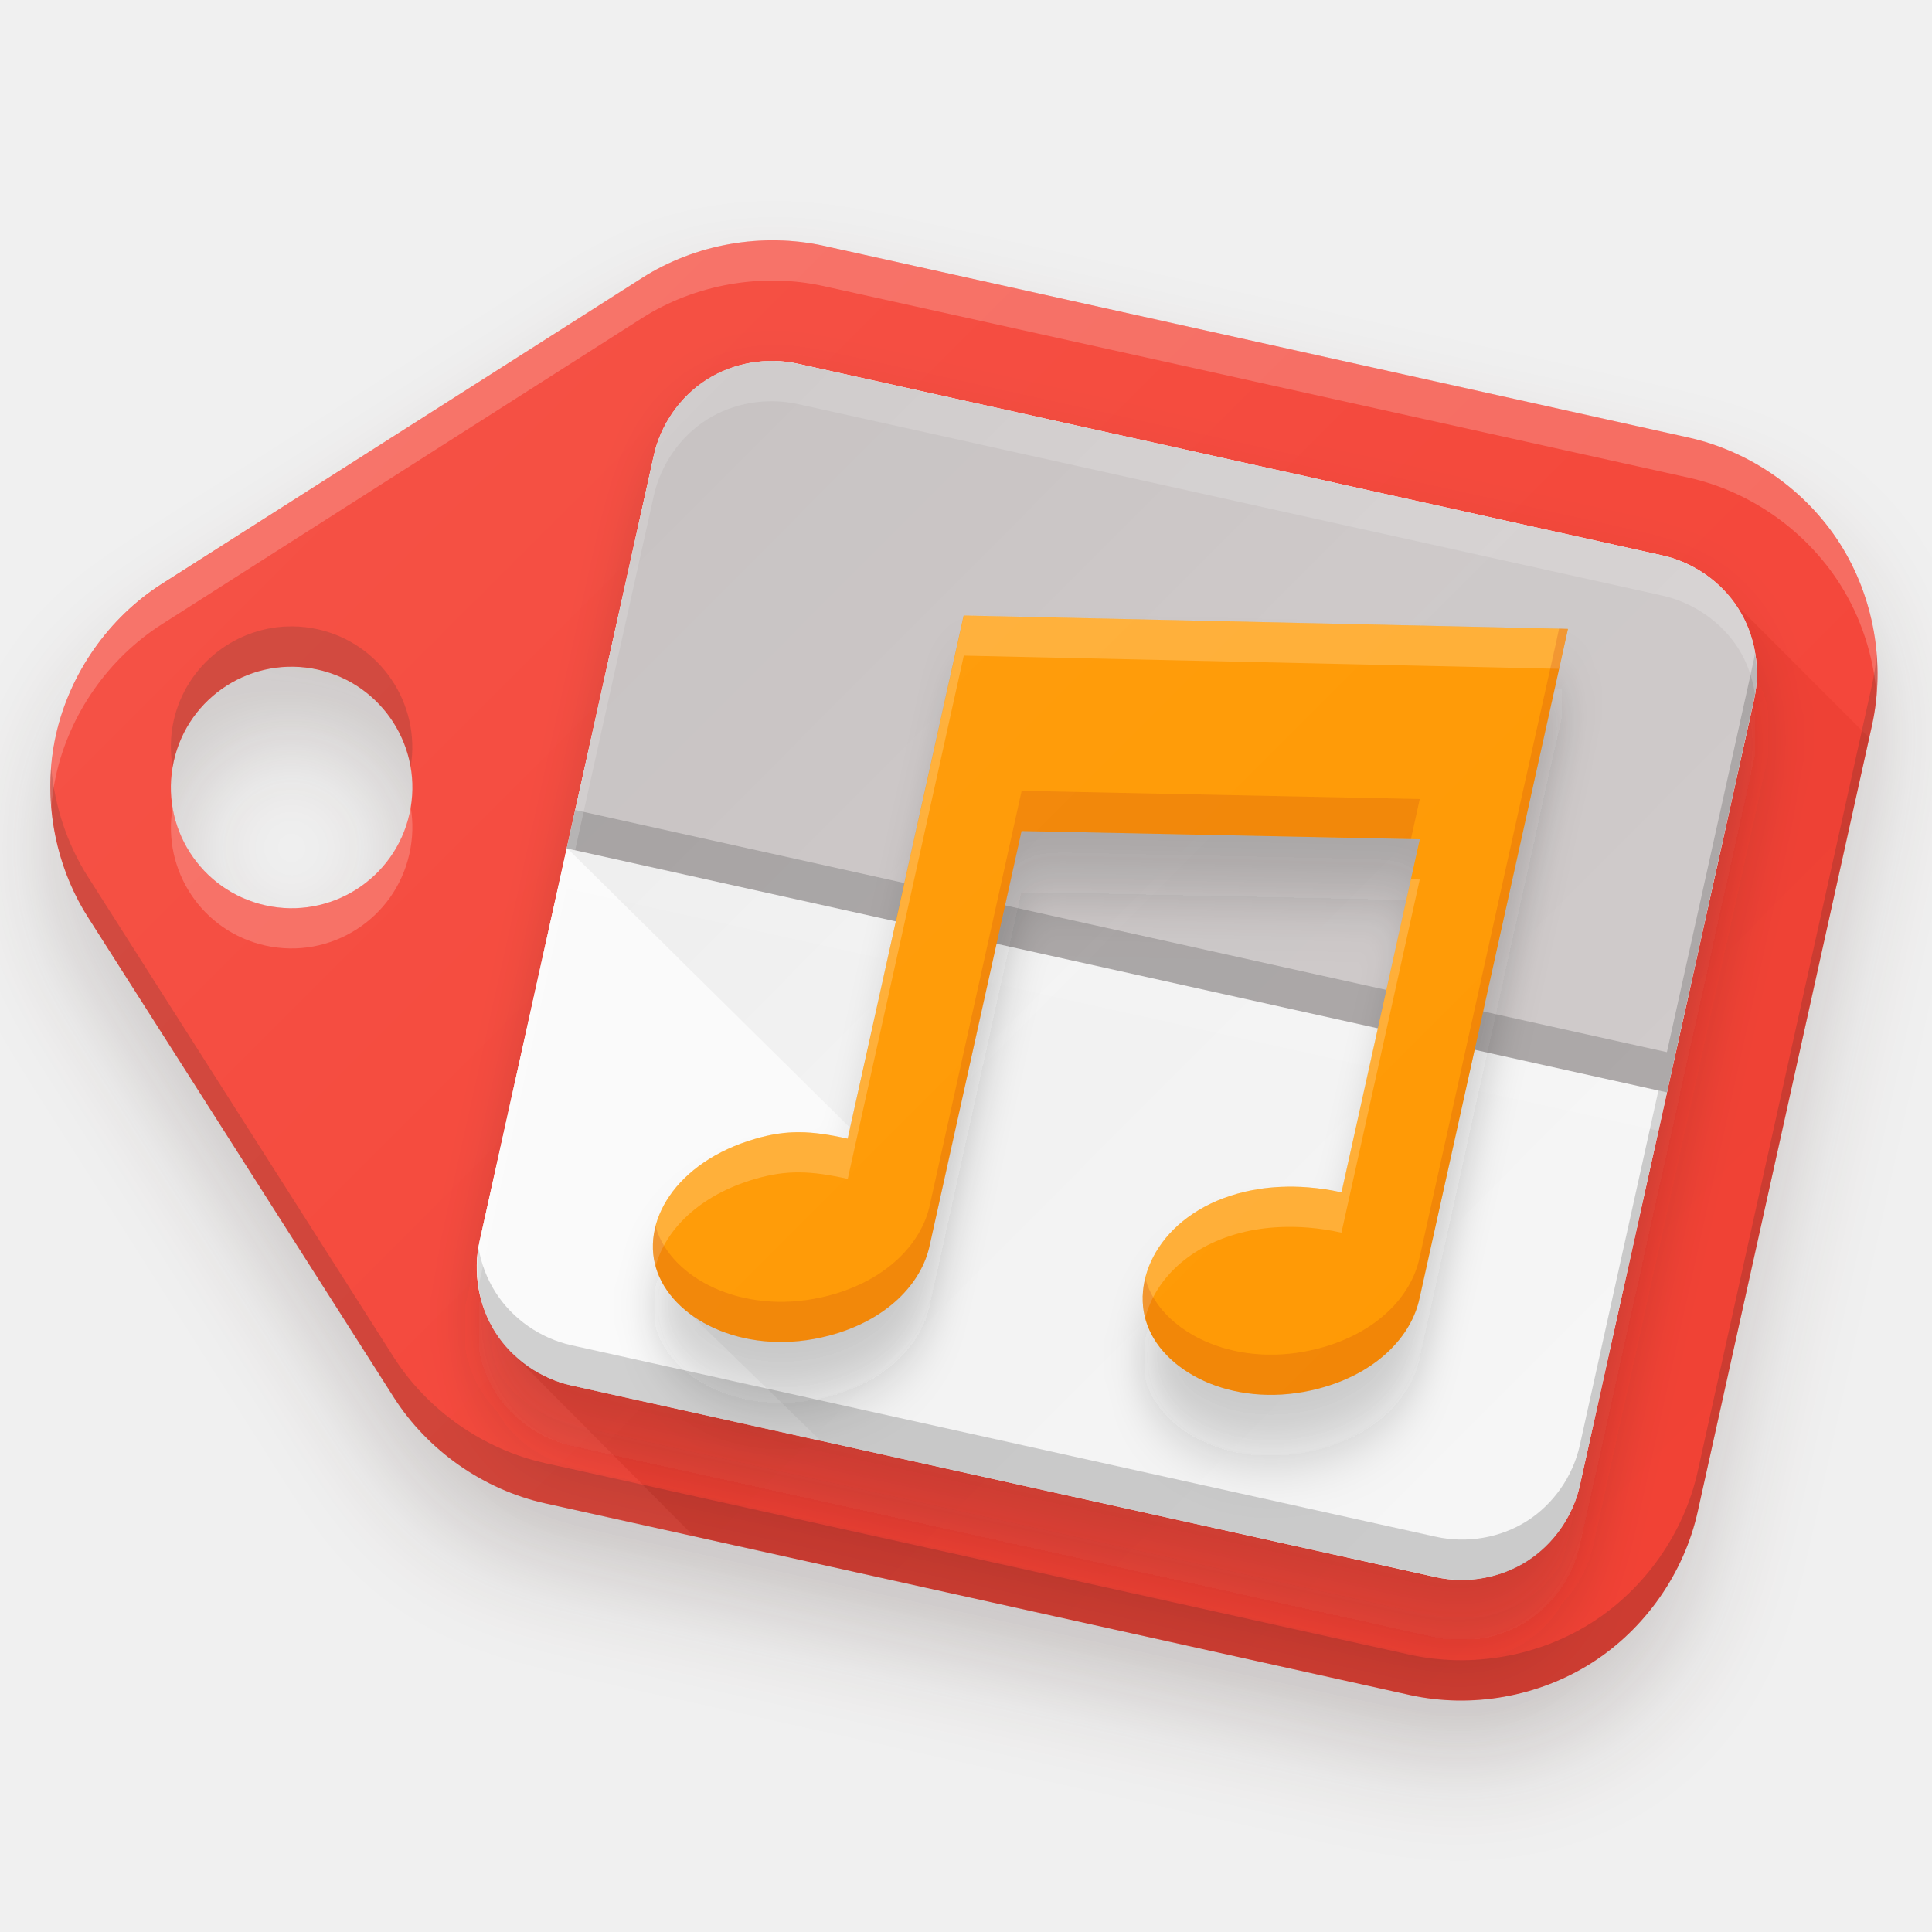
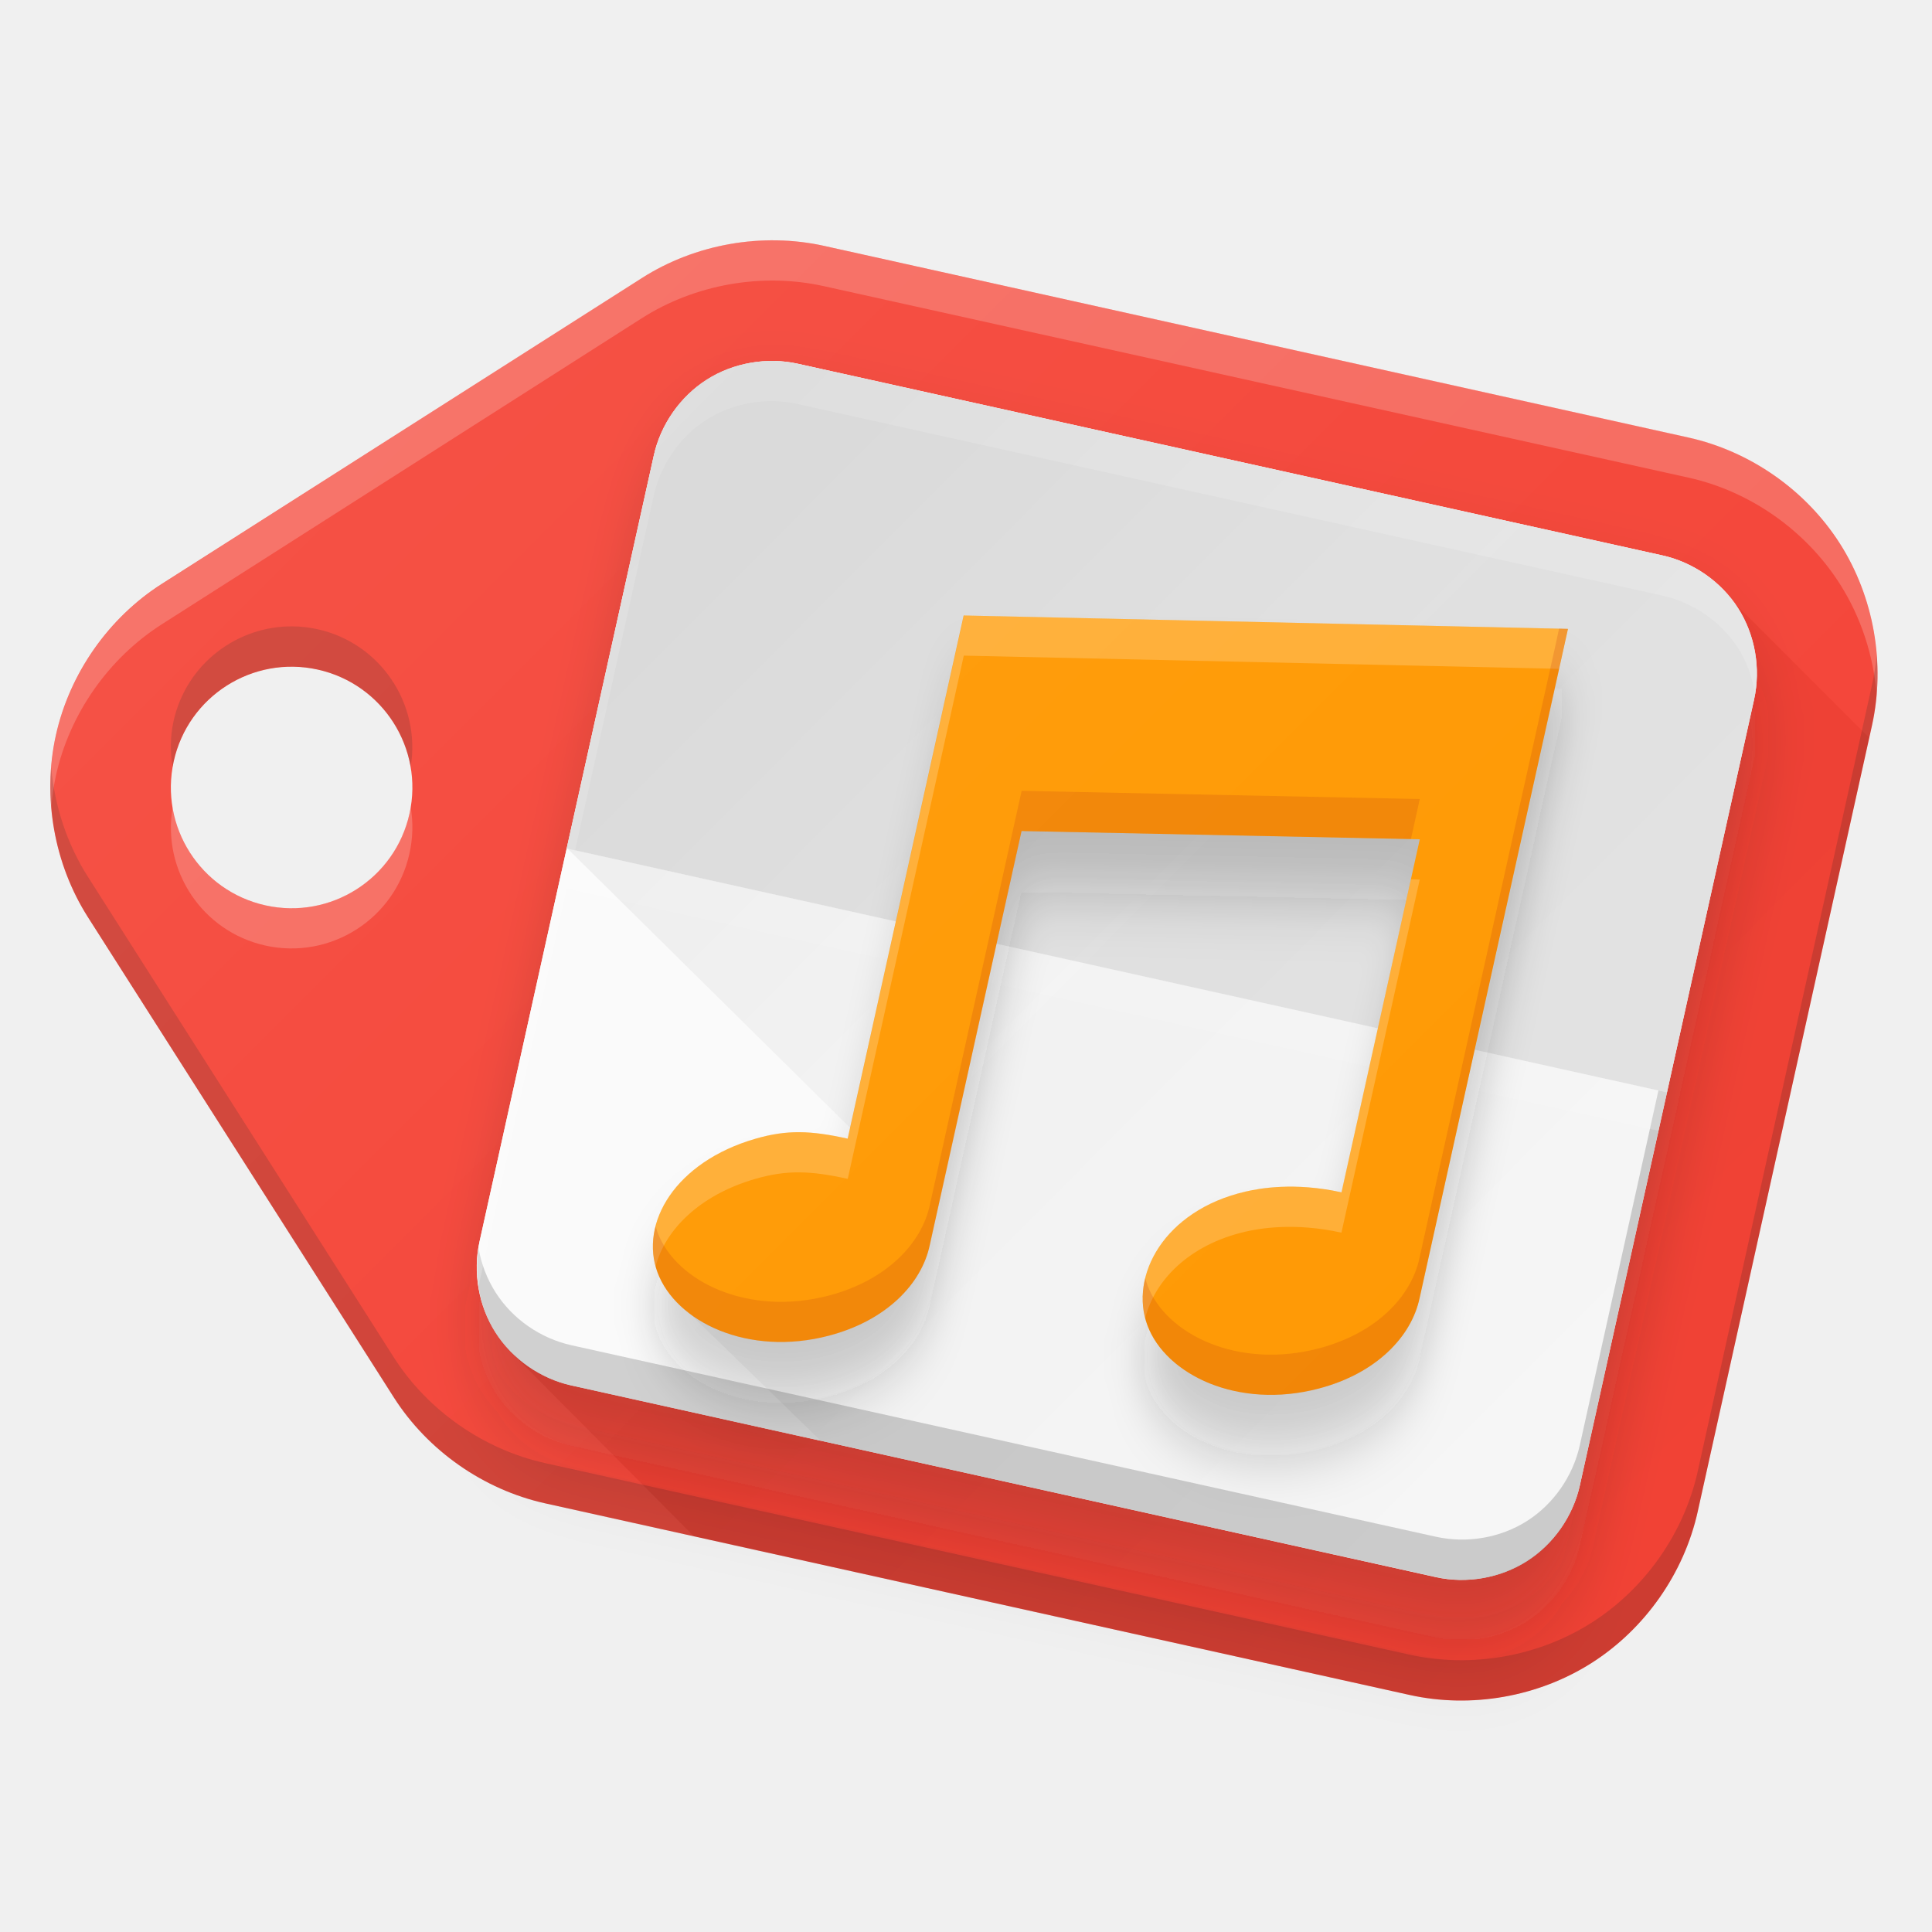
<svg xmlns="http://www.w3.org/2000/svg" xmlns:xlink="http://www.w3.org/1999/xlink" width="192" height="192" id="svg2" version="1.1">
  <defs id="defs4">
    <linearGradient id="linearGradient3927">
      <stop style="stop-color:#212121;stop-opacity:0.102;" offset="0" id="stop3929" />
      <stop id="stop3974" offset="0.5" style="stop-color:#101010;stop-opacity:0.035;" />
      <stop style="stop-color:#000000;stop-opacity:0;" offset="1" id="stop3931" />
    </linearGradient>
    <linearGradient id="linearGradient4077">
      <stop style="stop-color:#ffffff;stop-opacity:0.102;" offset="0" id="stop4079" />
      <stop id="stop4089" offset="0.5" style="stop-color:#ffffff;stop-opacity:0.035;" />
      <stop style="stop-color:#ffffff;stop-opacity:0;" offset="1" id="stop4081" />
    </linearGradient>
    <clipPath clipPathUnits="userSpaceOnUse" id="clipPath3016">
      <rect style="fill:#3e2723;fill-opacity:0.4;fill-rule:evenodd;stroke:none" id="rect3018" width="176" height="64" x="0" y="924.362" />
    </clipPath>
    <mask maskUnits="userSpaceOnUse" id="mask4023">
      <rect style="fill:#fafafa;fill-opacity:1;fill-rule:evenodd;stroke:#fafafa;stroke-width:1.81;stroke-linecap:butt;stroke-linejoin:round;stroke-miterlimit:4;stroke-opacity:1;stroke-dasharray:none" id="rect4025" width="174.19" height="62.19" x="0.905" y="0.905" />
    </mask>
-     <filter id="filter3850">
-       <feGaussianBlur stdDeviation="4.901" id="feGaussianBlur3852" />
-     </filter>
    <filter id="filter3882">
      <feGaussianBlur stdDeviation="3.725" id="feGaussianBlur3884" />
    </filter>
    <filter id="filter4051">
      <feGaussianBlur stdDeviation="0.467" id="feGaussianBlur4053" />
    </filter>
    <linearGradient xlink:href="#linearGradient4077" id="linearGradient3919" gradientUnits="userSpaceOnUse" x1="0.016" y1="0.004" x2="191.984" y2="192.012" />
    <linearGradient xlink:href="#linearGradient3927" id="linearGradient3933" x1="0.966" y1="0.796" x2="192.505" y2="191.715" gradientUnits="userSpaceOnUse" />
    <linearGradient xlink:href="#linearGradient4077" id="linearGradient3942" gradientUnits="userSpaceOnUse" x1="0.016" y1="0.004" x2="191.984" y2="192.012" />
    <linearGradient xlink:href="#linearGradient3927" id="linearGradient3972" gradientUnits="userSpaceOnUse" x1="0.966" y1="0.796" x2="192.505" y2="191.715" />
  </defs>
  <g id="layer1" transform="translate(0,-860.3622)" style="display:none">
    <g style="fill:#fafafa;fill-opacity:1;stroke:#fafafa;stroke-opacity:1" id="g4005" />
    <rect style="fill:#000000;fill-opacity:1;fill-rule:evenodd;stroke:none" id="rect4093" width="192" height="192" x="0" y="860.362" />
  </g>
  <g id="layer4" transform="translate(0,64)" style="display:inline">
-     <path d="M 40.696,22.857 C 39.262,29.327 32.854,33.41 26.383,31.975 19.913,30.541 15.831,24.133 17.265,17.662 18.7,11.192 25.108,7.11 31.578,8.544 38.048,9.978 42.131,16.387 40.696,22.857 z M 81.885,-33.566 c -6.134,-1.359 -12.79,-0.184 -18.088,3.192 L 16.087,0.02 C 10.789,3.397 6.914,8.933 5.554,15.066 4.194,21.199 5.367,27.854 8.741,33.153 L 39.136,80.863 c 3.375,5.299 8.911,9.176 15.045,10.537 l 85.914,19.047 c 6.134,1.359 12.79,0.185 18.089,-3.191 5.299,-3.376 9.176,-8.912 10.536,-15.046 l 17.315,-78.104 c 1.359,-6.134 0.185,-12.79 -3.191,-18.089 -3.376,-5.299 -8.912,-9.176 -15.046,-10.536 z" style="opacity:0.2;fill:#3e2723;fill-opacity:1;stroke:none;filter:url(#filter3850)" id="path3820" />
    <path id="path3796" style="fill:#f44336;fill-opacity:1;stroke:none" d="M 40.696,16.856 C 39.262,23.327 32.854,27.409 26.383,25.975 19.913,24.54 15.831,18.132 17.265,11.662 18.7,5.191 25.108,1.109 31.578,2.544 38.048,3.978 42.131,10.386 40.696,16.856 z M 81.885,-39.566 c -6.134,-1.359 -12.79,-0.184 -18.088,3.192 L 16.087,-5.98 C 10.789,-2.604 6.914,2.932 5.554,9.066 4.194,15.199 5.367,21.854 8.741,27.153 L 39.136,74.862 c 3.375,5.299 8.911,9.176 15.045,10.537 l 85.914,19.047 c 6.134,1.359 12.79,0.185 18.089,-3.191 5.299,-3.376 9.176,-8.912 10.536,-15.046 L 186.035,8.106 c 1.359,-6.134 0.185,-12.79 -3.191,-18.089 -3.376,-5.299 -8.912,-9.176 -15.046,-10.536 z" />
    <path style="fill:#ffffff;fill-opacity:0.2;stroke:none" d="m 77.219,23.875 c -4.708,-0.085 -9.464,1.218 -13.438,3.75 L 16.094,58.031 C 10.796,61.408 6.922,66.929 5.562,73.062 5.039,75.425 4.885,77.871 5.094,80.281 5.179,79.201 5.328,78.121 5.562,77.062 6.922,70.929 10.796,65.408 16.094,62.031 L 63.781,31.625 C 69.08,28.249 75.741,27.078 81.875,28.438 l 85.938,19.031 c 6.134,1.361 11.655,5.263 15.031,10.562 2.104,3.303 3.343,7.129 3.656,11.031 0.45,-5.23 -0.834,-10.601 -3.656,-15.031 -3.376,-5.299 -8.897,-9.202 -15.031,-10.562 L 81.875,24.438 C 80.341,24.098 78.788,23.903 77.219,23.875 z M 40.812,80.219 c -0.035,0.213 -0.078,0.412 -0.125,0.625 -1.434,6.47 -7.842,10.559 -14.312,9.125 -4.917,-1.09 -8.433,-5.04 -9.219,-9.719 -1.068,6.265 2.946,12.328 9.219,13.719 6.47,1.434 12.878,-2.655 14.312,-9.125 0.349,-1.573 0.384,-3.13 0.125,-4.625 z" transform="translate(0,-64)" id="path3042" />
    <path style="fill:#3e2723;fill-opacity:0.2;stroke:none" d="M 29.156,62.25 C 23.575,62.159 18.505,65.995 17.25,71.656 16.906,73.21 16.908,74.772 17.156,76.25 17.19,76.053 17.206,75.853 17.25,75.656 c 1.434,-6.47 7.842,-10.559 14.312,-9.125 4.897,1.086 8.445,5.033 9.25,9.688 1.038,-6.248 -2.993,-12.3 -9.25,-13.688 C 30.754,62.352 29.954,62.263 29.156,62.25 z M 186.5,65.094 c -0.089,1.014 -0.248,2.005 -0.469,3 l -17.312,78.125 c -1.361,6.134 -5.232,11.655 -10.531,15.031 -5.299,3.376 -11.96,4.547 -18.094,3.188 L 54.188,145.406 C 48.054,144.045 42.5,140.174 39.125,134.875 L 8.75,87.156 C 6.675,83.898 5.427,80.128 5.094,76.281 4.684,81.458 5.958,86.772 8.75,91.156 L 39.125,138.875 c 3.375,5.299 8.929,9.17 15.062,10.531 l 85.906,19.031 c 6.134,1.359 12.795,0.188 18.094,-3.188 5.299,-3.376 9.171,-8.897 10.531,-15.031 l 17.312,-78.125 c 0.51,-2.3 0.654,-4.652 0.469,-7 z" transform="translate(0,-64)" id="path3815" />
  </g>
  <g id="layer3" transform="translate(0,64)" style="display:inline">
    <path style="fill:#fafafa;fill-opacity:1;fill-rule:evenodd;stroke:none" d="m 56.317,20.319 -8.658,39.052 c -0.68,3.067 -0.111,6.407 1.577,9.056 1.688,2.65 4.474,4.577 7.541,5.257 l 85.914,19.047 c 3.067,0.68 6.407,0.111 9.056,-1.577 2.65,-1.688 4.577,-4.474 5.257,-7.541 L 165.662,44.561 56.317,20.319 z" id="rect3969" />
    <g transform="matrix(0.976296,0.2164396,-0.2164396,0.976296,219.4703,-949.8696)" id="g3878" style="fill:#3e2723;fill-opacity:0.2;stroke:#fafafa;stroke-opacity:1;filter:url(#filter3882)">
      <path style="font-size:medium;font-style:normal;font-variant:normal;font-weight:normal;font-stretch:normal;text-indent:0;text-align:start;text-decoration:none;line-height:normal;letter-spacing:normal;word-spacing:normal;text-transform:none;direction:ltr;block-progression:tb;writing-mode:lr-tb;text-anchor:start;baseline-shift:baseline;color:#000000;fill:#3e2723;fill-opacity:0.2;fill-rule:nonzero;stroke:none;stroke-width:24;marker:none;visibility:visible;display:inline;overflow:visible;enable-background:accumulate;font-family:Sans;-inkscape-font-specification:Sans" d="m 64,936.362 c -3.142,3.1e-4 -6.264,1.294 -8.485,3.515 -2.221,2.221 -3.515,5.343 -3.515,8.485 l 0,80 c 3.14e-4,3.142 1.294,6.263 3.515,8.485 2.221,2.221 5.343,3.515 8.485,3.515 l 88,0 c 3.142,-3e-4 6.264,-1.294 8.485,-3.515 2.221,-2.221 3.515,-5.343 3.515,-8.485 l 0,-80 c -3.1e-4,-3.142 -1.294,-6.264 -3.515,-8.485 -2.221,-2.221 -5.343,-3.515 -8.485,-3.515 z" id="path3880" />
    </g>
    <g style="fill:#fafafa;fill-opacity:1;stroke:#fafafa;stroke-opacity:1" id="g3971-1" transform="matrix(0.976296,0.2164396,-0.2164396,0.976296,219.4703,-955.8695)">
      <path id="path3973" d="m 64,936.362 c -3.142,3.1e-4 -6.264,1.294 -8.485,3.515 -2.221,2.221 -3.515,5.343 -3.515,8.485 l 0,80 c 3.14e-4,3.142 1.294,6.263 3.515,8.485 2.221,2.221 5.343,3.515 8.485,3.515 l 88,0 c 3.142,-3e-4 6.264,-1.294 8.485,-3.515 2.221,-2.221 3.515,-5.343 3.515,-8.485 l 0,-80 c -3.1e-4,-3.142 -1.294,-6.264 -3.515,-8.485 -2.221,-2.221 -5.343,-3.515 -8.485,-3.515 z" style="font-size:medium;font-style:normal;font-variant:normal;font-weight:normal;font-stretch:normal;text-indent:0;text-align:start;text-decoration:none;line-height:normal;letter-spacing:normal;word-spacing:normal;text-transform:none;direction:ltr;block-progression:tb;writing-mode:lr-tb;text-anchor:start;baseline-shift:baseline;color:#000000;fill:#fafafa;fill-opacity:1;fill-rule:nonzero;stroke:none;stroke-width:24;marker:none;visibility:visible;display:inline;overflow:visible;enable-background:accumulate;font-family:Sans;-inkscape-font-specification:Sans" />
    </g>
    <g style="fill:#fafafa;fill-opacity:1;stroke:#fafafa;stroke-opacity:1" id="g3971" transform="translate(0,-924.3622)" />
    <path id="path3975" d="m 79.287,-27.851 c -3.067,-0.68 -6.407,-0.111 -9.056,1.577 -2.65,1.688 -4.577,4.474 -5.257,7.541 L 56.317,20.319 165.662,44.561 174.32,5.509 c 0.68,-3.067 0.111,-6.407 -1.577,-9.056 -1.688,-2.65 -4.474,-4.577 -7.541,-5.257 L 79.287,-27.851 z" style="fill:#fafafa;fill-opacity:1;fill-rule:evenodd;stroke:none" />
-     <path style="fill:#3e2723;fill-opacity:0.2;fill-rule:evenodd;stroke:none" d="m 79.287,-27.851 c -3.067,-0.68 -6.407,-0.111 -9.056,1.577 -2.65,1.688 -4.577,4.474 -5.257,7.541 L 56.317,20.319 165.662,44.561 174.32,5.509 c 0.68,-3.067 0.111,-6.407 -1.577,-9.056 -1.688,-2.65 -4.474,-4.577 -7.541,-5.257 L 79.287,-27.851 z" id="rect3962" />
+     <path style="fill:#9e9e9e;fill-opacity:0.2;fill-rule:evenodd;stroke:none" d="m 79.287,-27.851 c -3.067,-0.68 -6.407,-0.111 -9.056,1.577 -2.65,1.688 -4.577,4.474 -5.257,7.541 L 56.317,20.319 165.662,44.561 174.32,5.509 c 0.68,-3.067 0.111,-6.407 -1.577,-9.056 -1.688,-2.65 -4.474,-4.577 -7.541,-5.257 L 79.287,-27.851 z" id="rect3962" />
    <g style="fill:#fafafa;fill-opacity:1;stroke:#fafafa;stroke-opacity:1" id="g3964" transform="translate(0,-924.3622)" />
    <path style="fill:#212121;fill-opacity:0.2;fill-rule:evenodd;stroke:none" d="M 164.812,108.375 157,143.625 c -0.68,3.067 -2.6,5.843 -5.25,7.531 -2.65,1.688 -5.995,2.242 -9.062,1.562 L 56.781,133.688 c -3.067,-0.68 -5.843,-2.6 -7.531,-5.25 -0.844,-1.325 -1.419,-2.826 -1.688,-4.375 -0.459,2.873 0.125,5.922 1.688,8.375 1.688,2.65 4.464,4.57 7.531,5.25 l 85.906,19.031 c 3.067,0.68 6.413,0.125 9.062,-1.562 2.65,-1.688 4.57,-4.464 5.25,-7.531 l 8.656,-39.062 -0.844,-0.188 z" transform="translate(0,-64)" id="path3859" />
    <path style="fill:#ffffff;fill-opacity:0.2;fill-rule:evenodd;stroke:none" d="m 56.312,84.312 -8.656,39.062 c -0.335,1.514 -0.351,3.094 -0.094,4.625 0.035,-0.209 0.048,-0.418 0.094,-0.625 l 8.656,-39.062 108.5,24.062 0.844,-3.812 -109.344,-24.25 z" id="path3854" transform="translate(0,-64)" />
-     <path style="fill:#212121;fill-opacity:0.2;fill-rule:evenodd;stroke:none" d="m 174.406,64.938 c -0.032,0.188 -0.053,0.377 -0.094,0.562 L 165.656,104.562 57.156,80.5 56.313,84.312 165.656,108.562 174.312,69.5 c 0.331,-1.494 0.34,-3.051 0.094,-4.562 z" transform="translate(0,-64)" id="path3864" />
    <path style="fill:#ffffff;fill-opacity:0.2;fill-rule:evenodd;stroke:none" d="m 76.938,35.875 c -2.357,-0.048 -4.732,0.578 -6.719,1.844 -2.65,1.688 -4.57,4.496 -5.25,7.562 L 56.312,84.312 57.156,84.5 64.969,49.281 c 0.68,-3.067 2.6,-5.875 5.25,-7.562 2.65,-1.688 5.995,-2.242 9.062,-1.562 L 165.188,59.188 c 3.067,0.68 5.875,2.6 7.562,5.25 0.866,1.359 1.397,2.908 1.656,4.5 0.497,-2.909 -0.07,-6.011 -1.656,-8.5 -1.688,-2.65 -4.496,-4.57 -7.562,-5.25 L 79.281,36.156 C 78.514,35.986 77.723,35.891 76.938,35.875 z" transform="translate(0,-64)" id="path3869" />
  </g>
  <g id="layer2" transform="translate(0,64)" style="display:inline">
    <path style="fill:#212121;fill-opacity:0.2;stroke:none;filter:url(#filter4051)" id="path4049" d="m 486.24,198.883 0,7.798 -9e-5,-5e-5 c 0.007,0.713 -0.467,1.517 -1.449,2.023 -1.365,0.702 -2.799,0.359 -3.325,-0.451 -0.525,-0.81 -0.123,-2.055 1.224,-2.79 0.532,-0.29 0.959,-0.368 1.655,-0.368 l 0,-9.849 10.896,-2.162 0,1 0,3 0,8.6 -6e-5,3e-5 c 0.006,0.713 -0.468,1.515 -1.45,2.02 -1.365,0.702 -2.799,0.359 -3.325,-0.451 -0.525,-0.81 -0.16,-2.128 1.224,-2.79 0.239,-0.115 0.844,-0.369 1.729,-0.369 l 0,-6.646 z" transform="matrix(5.279324,1.170398,-1.170398,5.279324,-2232.727,-1594.477)" />
    <path d="m 101.519,18.586 -9.127,41.169 -4.17e-4,-3.69e-4 c -0.798,3.773 -4.241,7.464 -10.019,8.981 -8.025,2.108 -15.2,-1.38 -17.024,-6.272 -1.824,-4.893 1.756,-10.994 9.727,-13.298 3.147,-0.91 5.491,-0.821 9.167,-0.006 l 11.527,-51.996 60.052,1.336 -1.17,5.279 -3.511,15.838 -10.066,45.405 -3.5e-4,8.9e-5 c -0.802,3.769 -4.245,7.453 -10.017,8.969 -8.025,2.108 -15.2,-1.38 -17.024,-6.272 -1.824,-4.893 1.644,-11.422 9.727,-13.298 1.397,-0.324 4.887,-0.96 9.557,0.075 l 7.779,-35.088 z" id="Rectangle 233" style="fill:#ff9800;fill-opacity:1;stroke:none" />
    <g id="g3937" style="fill:#ff4b00;fill-opacity:1;stroke:none" transform="matrix(5.279324,1.170398,-1.170398,5.279324,76.63172,-19.05616)">
      <g transform="translate(-480,-192)" id="g3939" style="fill:#ff4b00;fill-opacity:1">
        <path style="fill:#ffffff;fill-opacity:0.2" d="m 95.781,61.156 -11.531,52 c -3.676,-0.815 -6.041,-0.91 -9.188,0 -7.639,2.208 -11.225,7.91 -9.906,12.688 0.943,-3.603 4.346,-7.08 9.906,-8.688 3.147,-0.91 5.511,-0.815 9.188,0 l 11.531,-52 59.156,1.312 L 155.812,62.5 95.781,61.156 z M 140.219,87.375 133.312,118.5 c -4.67,-1.035 -8.165,-0.418 -9.562,-0.094 -7.695,1.786 -11.192,7.8 -9.938,12.594 0.919,-3.701 4.302,-7.285 9.938,-8.594 1.397,-0.324 4.892,-0.942 9.562,0.094 l 7.781,-35.094 -0.875,-0.031 z" transform="matrix(0.1805447,-0.04002579,0.04002579,0.1805447,464.3656,186.9529)" id="path3941" />
      </g>
    </g>
    <g transform="matrix(5.279324,1.170398,-1.170398,5.279324,76.63172,-15.05658)" style="fill:#ff4b5c;fill-opacity:1;stroke:none" id="g3943">
      <g style="fill:#ff4b5c;fill-opacity:1" id="g3945" transform="translate(-480,-192)" />
    </g>
    <g id="g3950" style="fill:#ff2f00;fill-opacity:1;stroke:none" transform="matrix(5.279324,1.170398,-1.170398,5.279324,76.63172,-19.05616)">
      <g transform="translate(-480,-192)" id="g3952" style="fill:#ff2f00;fill-opacity:1">
        <path style="fill:#bf360c;fill-opacity:0.2" d="m 154.938,62.469 -0.281,1.312 -3.531,15.844 -10.062,45.406 c -0.802,3.769 -4.228,7.453 -10,8.969 -8.025,2.108 -15.207,-1.389 -17.031,-6.281 -0.087,-0.235 -0.156,-0.477 -0.219,-0.719 -0.399,1.607 -0.334,3.238 0.219,4.719 1.824,4.893 9.006,8.389 17.031,6.281 5.772,-1.516 9.198,-5.2 10,-8.969 L 151.125,83.625 154.656,67.781 155.812,62.5 l -0.875,-0.031 z m -53.406,16.125 -9.125,41.156 c -0.798,3.773 -4.253,7.482 -10.031,9 -8.025,2.108 -15.207,-1.389 -17.031,-6.281 -0.076,-0.204 -0.13,-0.417 -0.188,-0.625 -0.409,1.563 -0.364,3.145 0.188,4.625 1.824,4.893 9.006,8.389 17.031,6.281 5.778,-1.518 9.234,-5.227 10.031,-9 l 9.125,-41.156 38.688,0.781 0.875,-3.969 -39.562,-0.812 z" transform="matrix(0.1805447,-0.04002579,0.04002579,0.1805447,464.3656,186.9529)" id="path3954" />
      </g>
    </g>
    <g transform="matrix(5.279324,1.170398,-1.170398,5.279324,76.63172,-23.05658)" style="fill:#ff2f87;fill-opacity:1;stroke:none" id="g3956">
      <g style="fill:#ff2f87;fill-opacity:1" id="g3958" transform="translate(-480,-192)" />
    </g>
  </g>
  <g id="layer5" style="display:inline">
    <path style="fill:url(#linearGradient3972);fill-opacity:1;fill-rule:evenodd;stroke:none" id="path3970" d="m 76.062,35.875 c -2.061,0.105 -4.105,0.736 -5.844,1.844 -2.65,1.688 -4.57,4.496 -5.25,7.562 l -8.656,39.031 0.094,0.031 28.094,27.75 7.844,-35.438 3.438,-15.5 60.031,1.344 -1.156,5.281 -3.531,15.844 -4.594,20.688 -5.469,24.719 c -0.053,0.248 -0.112,0.472 -0.188,0.719 -0.14,0.456 -0.314,0.929 -0.531,1.375 -0.111,0.229 -0.244,0.463 -0.375,0.688 -0.031,0.053 -0.062,0.104 -0.094,0.156 -0.008,0.013 -0.024,0.019 -0.031,0.031 -0.164,0.266 -0.339,0.523 -0.531,0.781 -0.083,0.112 -0.162,0.234 -0.25,0.344 -0.125,0.155 -0.24,0.317 -0.375,0.469 -0.421,0.472 -0.885,0.916 -1.406,1.344 -0.458,0.377 -0.965,0.729 -1.5,1.062 -0.535,0.333 -1.108,0.656 -1.719,0.938 -0.61,0.282 -1.253,0.528 -1.938,0.75 -0.342,0.111 -0.702,0.218 -1.062,0.312 -1.003,0.263 -2.001,0.435 -2.969,0.531 -0.358,0.036 -0.711,0.048 -1.062,0.062 -0.254,0.011 -0.5,0.032 -0.75,0.031 -0.245,-1.9e-4 -0.478,-0.021 -0.719,-0.031 -0.093,-0.004 -0.188,0.005 -0.281,0 -0.114,-0.007 -0.23,-0.022 -0.344,-0.031 -0.339,-0.026 -0.672,-0.049 -1,-0.094 -1.002,-0.137 -1.945,-0.389 -2.844,-0.688 -0.536,-0.178 -1.039,-0.396 -1.531,-0.625 -0.009,-0.004 -0.023,0.004 -0.031,0 -0.137,-0.062 -0.273,-0.122 -0.406,-0.188 -0.357,-0.177 -0.707,-0.36 -1.031,-0.562 -0.651,-0.407 -1.222,-0.852 -1.75,-1.344 -0.258,-0.24 -0.525,-0.492 -0.75,-0.75 -0.006,-0.006 0.005,-0.025 0,-0.031 -0.689,-0.791 -1.22,-1.645 -1.562,-2.562 -0.456,-1.223 -0.57,-2.546 -0.375,-3.875 0.049,-0.333 0.099,-0.668 0.188,-1 0.089,-0.331 0.216,-0.673 0.344,-1 0.128,-0.328 0.27,-0.648 0.438,-0.969 0.174,-0.333 0.378,-0.647 0.594,-0.969 0.103,-0.155 0.2,-0.317 0.312,-0.469 0.218,-0.29 0.466,-0.567 0.719,-0.844 0.13,-0.143 0.267,-0.298 0.406,-0.438 0.098,-0.097 0.21,-0.187 0.312,-0.281 0.193,-0.179 0.384,-0.361 0.594,-0.531 0.321,-0.261 0.642,-0.512 1,-0.75 0.714,-0.475 1.515,-0.882 2.375,-1.25 0.434,-0.186 0.872,-0.378 1.344,-0.531 0.469,-0.152 0.964,-0.289 1.469,-0.406 0.244,-0.057 0.634,-0.123 1,-0.188 0.098,-0.016 0.238,-0.016 0.344,-0.031 0.91,-0.142 2.068,-0.274 3.5,-0.25 0.457,0.009 0.934,0.021 1.438,0.062 0.011,8.4e-4 0.021,-8.6e-4 0.031,0 0.498,0.04 1.027,0.107 1.562,0.188 0.545,0.081 1.104,0.183 1.688,0.312 l 3.625,-16.312 4.156,-18.781 -39.562,-0.812 -2.469,11.188 -6.656,29.969 c -0.199,0.943 -0.568,1.881 -1.094,2.781 -0.131,0.225 -0.287,0.438 -0.438,0.656 -0.457,0.667 -0.987,1.306 -1.625,1.906 -1.683,1.584 -3.986,2.897 -6.875,3.656 -5.517,1.449 -10.624,0.229 -13.875,-2.25 l 13.156,12.781 -24.875,-5.594 C 54.611,137.206 52.594,136.079 51,134.531 l -0.031,0.031 18,18.125 71.125,15.75 c 6.134,1.359 12.795,0.188 18.094,-3.188 5.299,-3.376 9.171,-8.897 10.531,-15.031 L 185.75,73.312 172.406,59.969 c -1.708,-2.397 -4.343,-4.144 -7.219,-4.781 L 79.281,36.156 C 78.514,35.986 77.723,35.891 76.938,35.875 c -0.295,-0.006 -0.581,-0.015 -0.875,0 z" />
    <path style="fill:url(#linearGradient3942);fill-opacity:1;fill-rule:evenodd;stroke:none" d="m 77.219,23.875 c -4.708,-0.085 -9.464,1.218 -13.438,3.75 L 16.094,58.031 C 10.796,61.408 6.922,66.929 5.562,73.062 4.203,79.196 5.376,85.857 8.75,91.156 L 39.125,138.875 c 3.375,5.299 8.929,9.17 15.062,10.531 l 14.781,3.281 -18,-18.125 L 51,134.531 c 1.594,1.547 3.611,2.675 5.781,3.156 l 24.875,5.594 L 68.5,130.5 c 3.251,2.479 8.358,3.699 13.875,2.25 2.889,-0.759 5.192,-2.072 6.875,-3.656 0.638,-0.6 1.168,-1.239 1.625,-1.906 0.151,-0.218 0.306,-0.431 0.438,-0.656 0.525,-0.9 0.894,-1.838 1.094,-2.781 l 6.656,-29.969 2.469,-11.188 39.562,0.812 -4.156,18.781 -3.625,16.312 c -0.584,-0.129 -1.142,-0.231 -1.688,-0.312 -0.535,-0.081 -1.064,-0.147 -1.562,-0.188 -0.011,-8.6e-4 -0.021,8.4e-4 -0.031,0 -0.503,-0.041 -0.98,-0.053 -1.438,-0.062 -1.432,-0.024 -2.59,0.108 -3.5,0.25 -0.106,0.015 -0.246,0.015 -0.344,0.031 -0.366,0.065 -0.756,0.131 -1,0.188 -0.505,0.117 -1,0.254 -1.469,0.406 -0.472,0.153 -0.91,0.346 -1.344,0.531 -0.86,0.368 -1.661,0.775 -2.375,1.25 -0.358,0.238 -0.679,0.489 -1,0.75 -0.209,0.171 -0.401,0.352 -0.594,0.531 -0.102,0.095 -0.215,0.184 -0.312,0.281 -0.14,0.139 -0.276,0.294 -0.406,0.438 -0.253,0.277 -0.501,0.554 -0.719,0.844 -0.113,0.152 -0.209,0.314 -0.312,0.469 -0.216,0.321 -0.42,0.636 -0.594,0.969 -0.167,0.32 -0.31,0.641 -0.438,0.969 -0.128,0.327 -0.255,0.669 -0.344,1 -0.088,0.332 -0.139,0.667 -0.188,1 -0.195,1.329 -0.081,2.652 0.375,3.875 0.342,0.917 0.874,1.772 1.562,2.562 0.005,0.006 -0.006,0.025 0,0.031 0.225,0.258 0.492,0.51 0.75,0.75 0.528,0.491 1.099,0.937 1.75,1.344 0.324,0.202 0.674,0.386 1.031,0.562 0.133,0.066 0.27,0.125 0.406,0.188 0.008,0.004 0.022,-0.004 0.031,0 0.492,0.229 0.995,0.447 1.531,0.625 0.899,0.298 1.842,0.55 2.844,0.688 0.328,0.045 0.661,0.068 1,0.094 0.113,0.009 0.229,0.024 0.344,0.031 0.093,0.005 0.188,-0.004 0.281,0 0.241,0.01 0.474,0.031 0.719,0.031 0.25,2e-4 0.496,-0.021 0.75,-0.031 0.351,-0.015 0.705,-0.027 1.062,-0.062 0.968,-0.097 1.966,-0.268 2.969,-0.531 0.361,-0.095 0.72,-0.201 1.062,-0.312 0.685,-0.222 1.327,-0.468 1.938,-0.75 0.61,-0.282 1.184,-0.604 1.719,-0.938 0.535,-0.333 1.042,-0.686 1.5,-1.062 0.521,-0.427 0.985,-0.872 1.406,-1.344 0.135,-0.151 0.25,-0.314 0.375,-0.469 0.088,-0.11 0.167,-0.232 0.25,-0.344 0.192,-0.258 0.367,-0.515 0.531,-0.781 0.008,-0.012 0.023,-0.019 0.031,-0.031 0.032,-0.052 0.063,-0.103 0.094,-0.156 0.131,-0.225 0.264,-0.459 0.375,-0.688 0.217,-0.446 0.391,-0.919 0.531,-1.375 0.075,-0.247 0.135,-0.471 0.188,-0.719 L 146.531,104.312 151.125,83.625 154.656,67.781 155.812,62.5 95.781,61.156 l -3.438,15.5 L 84.5,112.094 56.406,84.344 56.312,84.312 64.969,45.281 c 0.68,-3.067 2.6,-5.875 5.25,-7.562 1.739,-1.108 3.783,-1.739 5.844,-1.844 0.294,-0.015 0.58,-0.006 0.875,0 0.786,0.016 1.577,0.111 2.344,0.281 L 165.188,55.188 c 2.875,0.638 5.511,2.384 7.219,4.781 L 185.75,73.312 l 0.281,-1.219 c 1.359,-6.134 0.188,-12.763 -3.188,-18.062 -3.376,-5.299 -8.897,-9.202 -15.031,-10.562 L 81.875,24.438 C 80.341,24.098 78.788,23.903 77.219,23.875 z M 29.156,66.25 c 0.797,0.013 1.597,0.102 2.406,0.281 6.47,1.434 10.559,7.842 9.125,14.312 -1.434,6.47 -7.842,10.559 -14.312,9.125 C 19.905,88.534 15.816,82.127 17.25,75.656 18.505,69.995 23.575,66.159 29.156,66.25 z" id="rect4075" />
    <g transform="matrix(0.976296,0.2164396,-0.2164396,0.976296,219.4703,-891.8695)" id="g3809" style="fill:#fafafa;fill-opacity:1;stroke:#fafafa;stroke-opacity:1;display:inline" />
    <g transform="matrix(0.976296,0.2164396,-0.2164396,0.976296,219.4703,-891.8695)" id="g3836" style="fill:#fafafa;fill-opacity:1;stroke:#fafafa;stroke-opacity:1;display:inline" />
  </g>
</svg>
